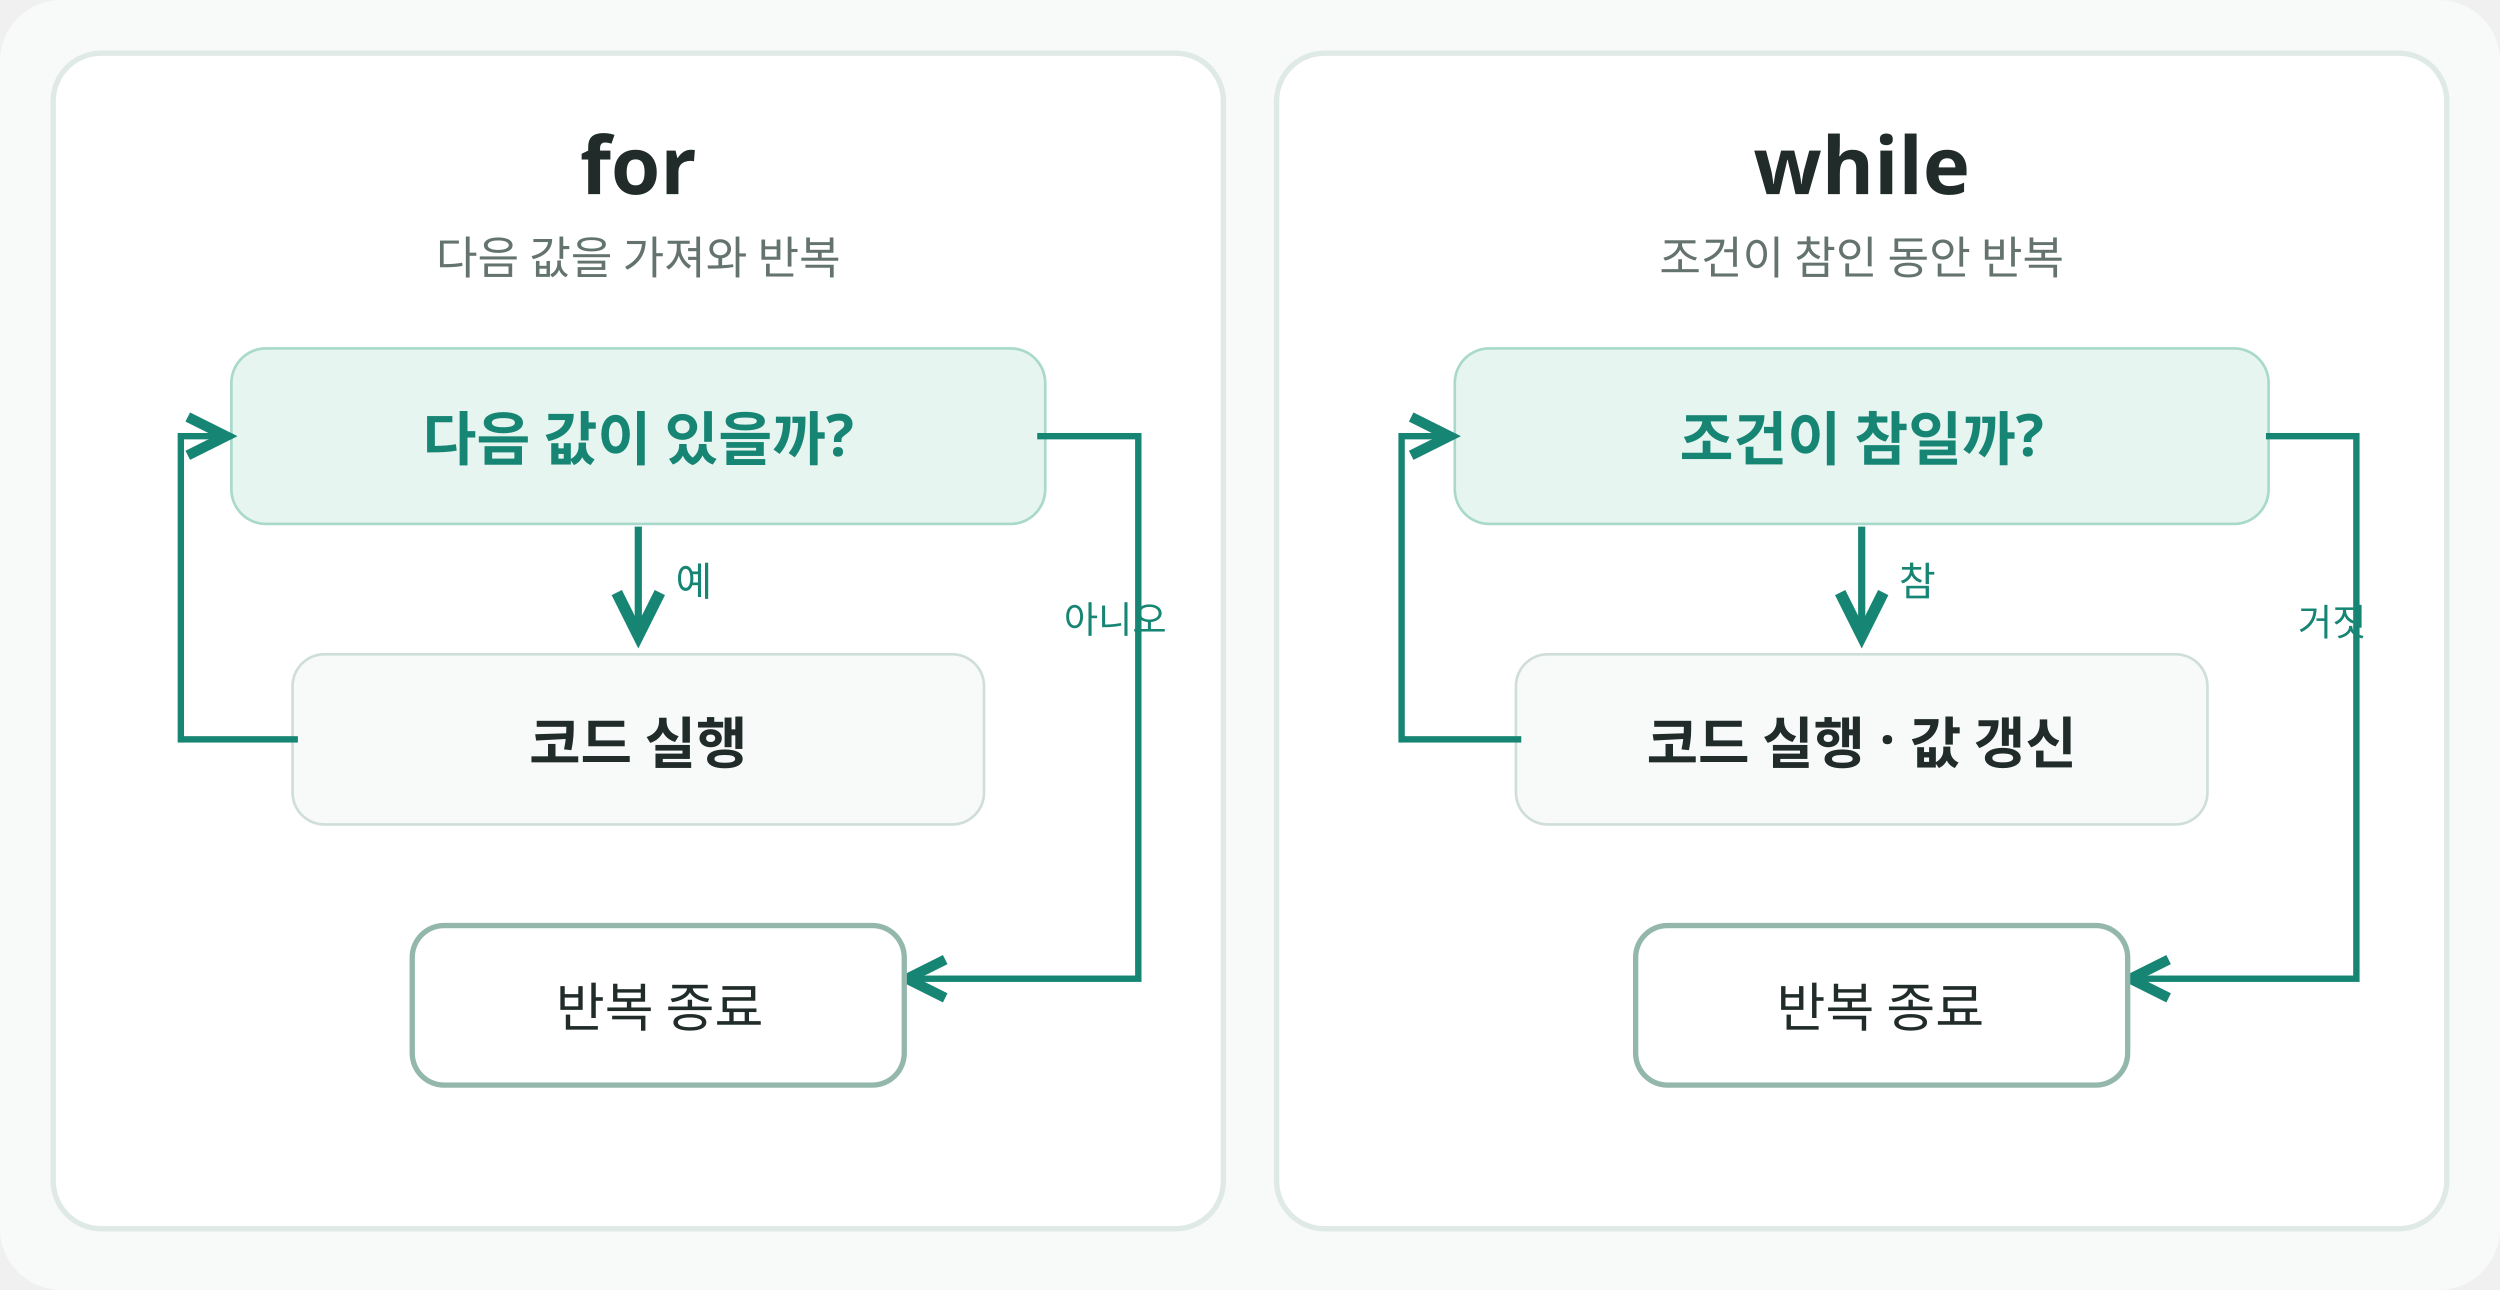
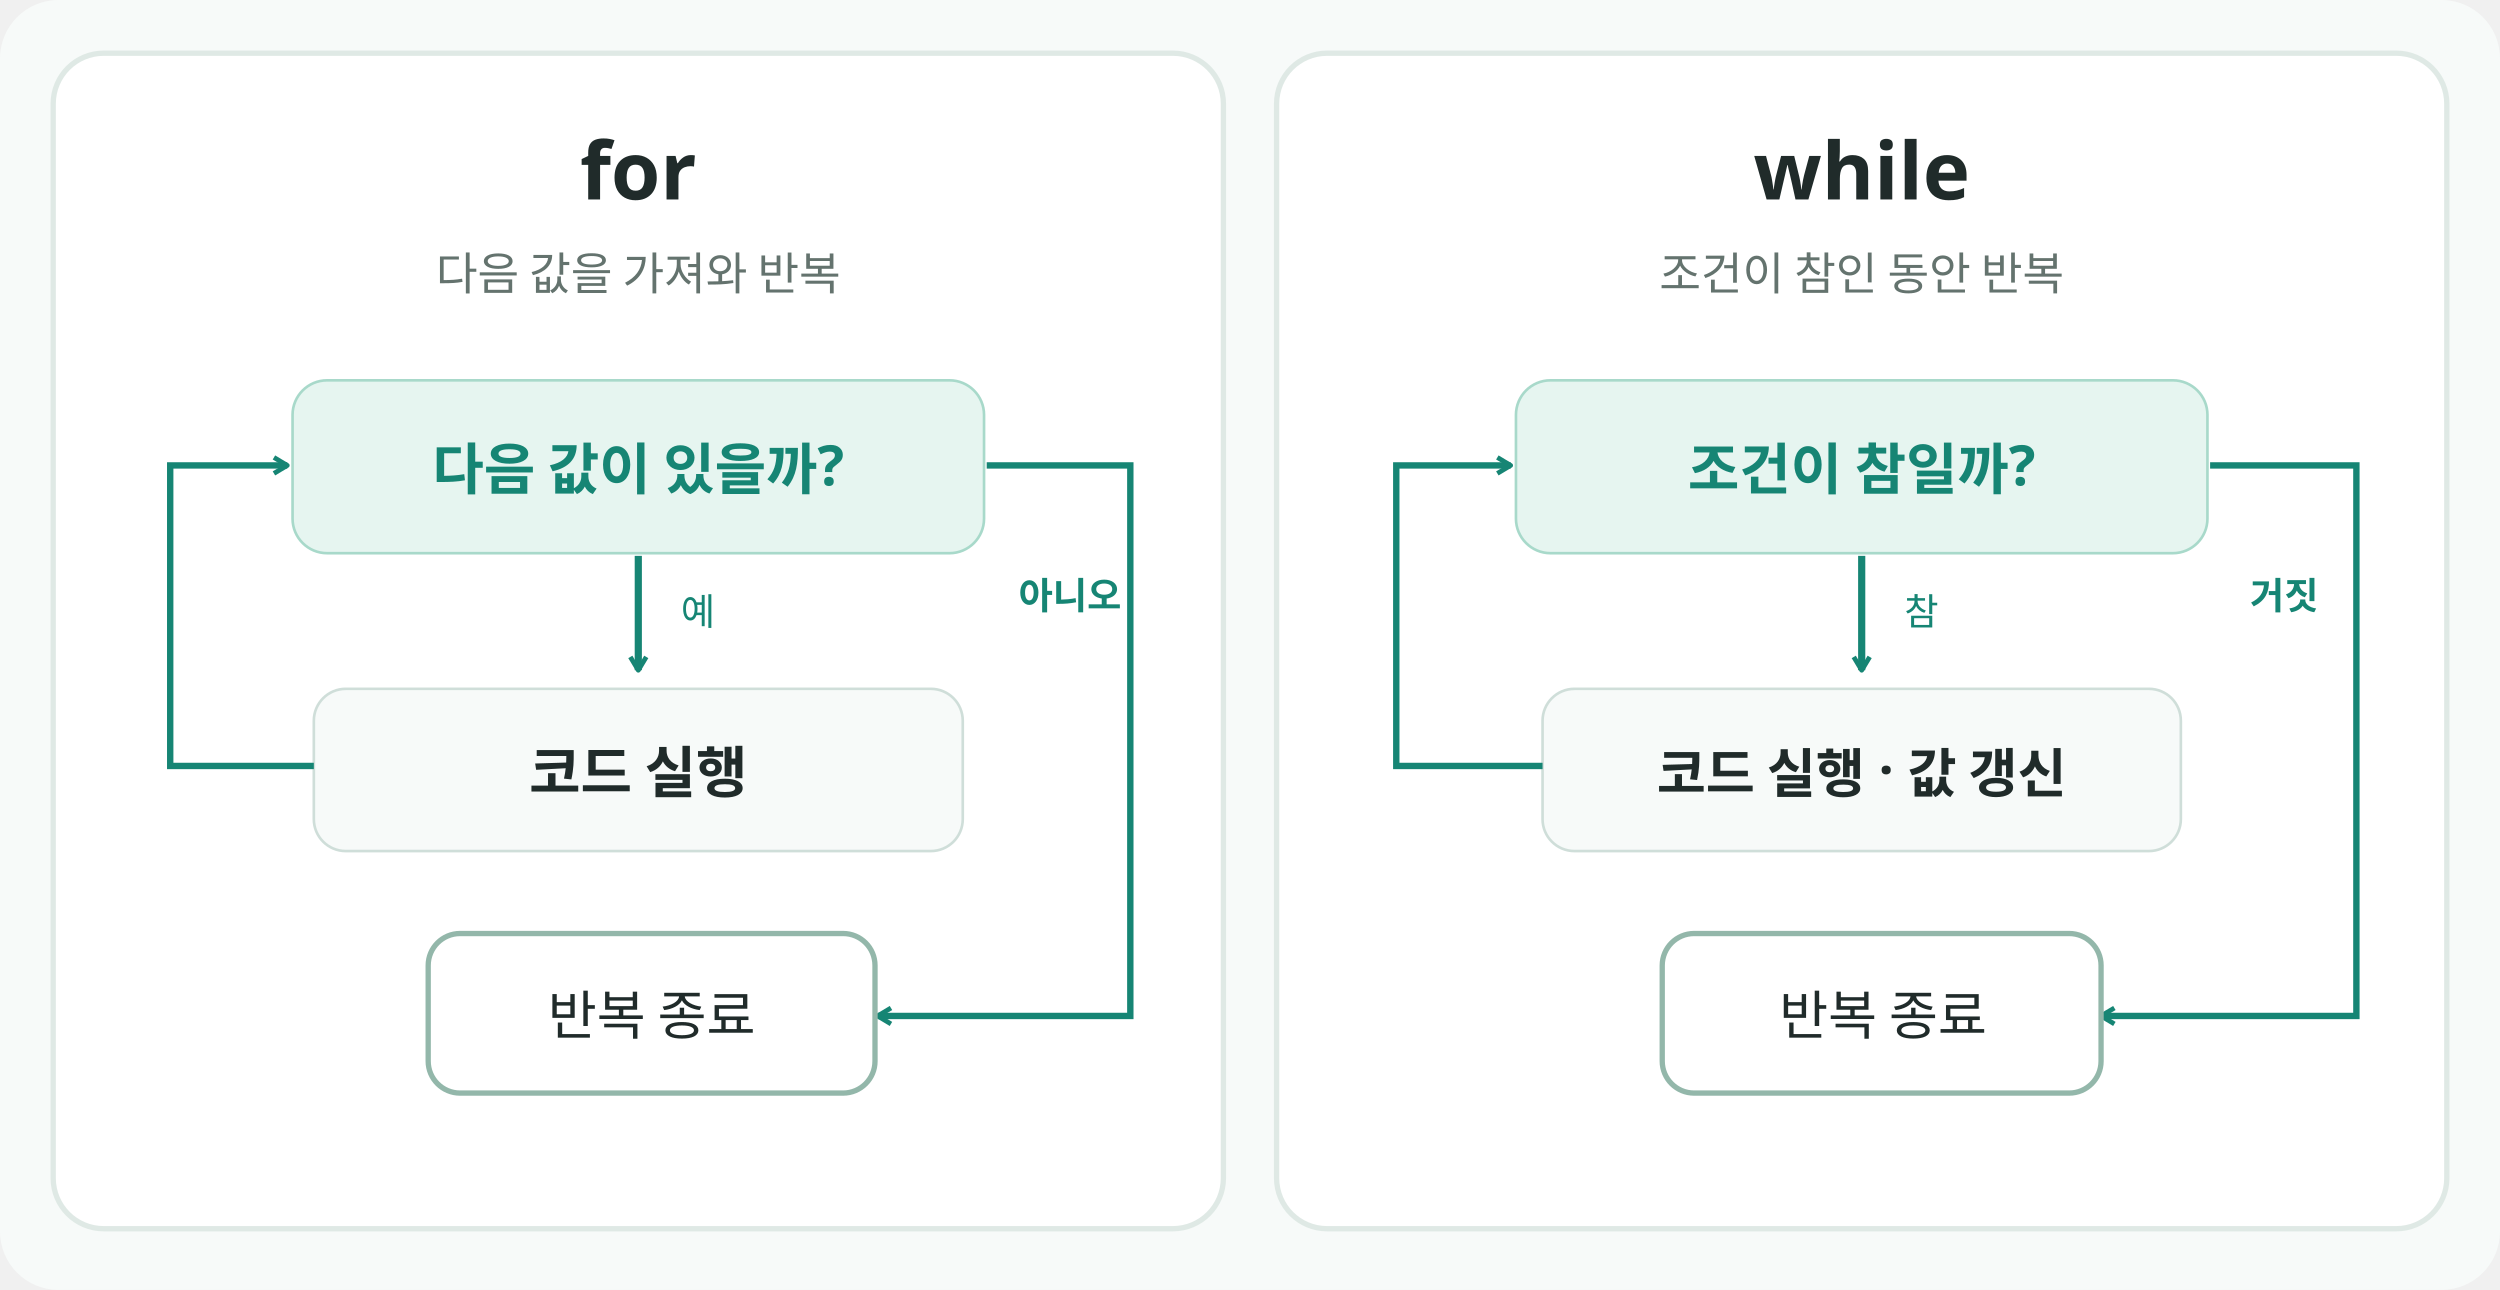
- <svg xmlns="http://www.w3.org/2000/svg" width="940" height="485" viewBox="0 0 940 485" role="img" aria-labelledby="title desc">
+ <svg xmlns="http://www.w3.org/2000/svg" viewBox="0 0 940 485" width="940" height="485" role="img" aria-labelledby="loop-title loop-desc">
  <defs>
-     <marker id="arrow" markerWidth="9" markerHeight="9" refX="7" refY="4" orient="auto">
-       <path d="M1 1 L7 4 L1 7" fill="none" stroke="#168574" stroke-width="1.6" />
+     <marker id="loop-arrow" markerWidth="8" markerHeight="8" refX="6" refY="4" orient="auto" markerUnits="userSpaceOnUse">
+       <path d="M1 1 L6 4 L1 7" stroke="#168574" stroke-width="1.8" stroke-linejoin="round" fill="none" />
    </marker>
  </defs>
-   <rect width="940" height="485" rx="23" fill="#f7faf9" />
-   <rect x="20" y="20" width="440" height="442" rx="18" fill="#ffffff" stroke="#dfe9e5" stroke-width="2" />
-   <rect x="480" y="20" width="440" height="442" rx="18" fill="#ffffff" stroke="#dfe9e5" stroke-width="2" />
-   <text x="240" y="73" font-size="30" font-weight="750" fill="#202b2a" text-anchor="middle" font-family="sans-serif">for</text>
-   <text x="700" y="73" font-size="30" font-weight="750" fill="#202b2a" text-anchor="middle" font-family="sans-serif">while</text>
-   <text x="240" y="103" font-size="17" fill="#64736e" text-anchor="middle" font-family="sans-serif">다음 값을 가져와 반복</text>
-   <text x="700" y="103" font-size="17" fill="#64736e" text-anchor="middle" font-family="sans-serif">조건이 참인 동안 반복</text>
-   <rect x="87" y="131" width="306" height="66" rx="13" fill="#e6f5f0" stroke="#a8d9ca" />
-   <text x="240" y="173" font-size="22" font-weight="700" fill="#168574" text-anchor="middle" font-family="sans-serif">다음 값이 있을까?</text>
-   <path d="M240 198 V239" stroke="#168574" stroke-width="2.7" marker-end="url(#arrow)" fill="none" />
-   <text x="254" y="224" font-size="15" fill="#168574" font-family="sans-serif">예</text>
-   <rect x="110" y="246" width="260" height="64" rx="12" fill="#f7faf9" stroke="#cfded9" />
-   <text x="240" y="287" font-size="21" font-weight="650" text-anchor="middle" fill="#202b2a" font-family="sans-serif">코드 실행</text>
-   <path d="M112 278 H68 V164 H85" stroke="#168574" stroke-width="2.4" marker-end="url(#arrow)" fill="none" />
-   <path d="M390 164 H428 V368 H341" stroke="#168574" stroke-width="2.4" marker-end="url(#arrow)" fill="none" />
-   <text x="400" y="238" font-size="14" fill="#168574" font-family="sans-serif">아니오</text>
-   <rect x="155" y="348" width="185" height="60" rx="12" fill="#fff" stroke="#93b7aa" stroke-width="2" />
-   <text x="248" y="386" font-size="20" text-anchor="middle" fill="#202b2a" font-family="sans-serif">반복 종료</text>
-   <rect x="547" y="131" width="306" height="66" rx="13" fill="#e6f5f0" stroke="#a8d9ca" />
-   <text x="700" y="173" font-size="22" font-weight="700" fill="#168574" text-anchor="middle" font-family="sans-serif">조건이 참일까?</text>
-   <path d="M700 198 V239" stroke="#168574" stroke-width="2.7" marker-end="url(#arrow)" fill="none" />
-   <text x="714" y="224" font-size="15" fill="#168574" font-family="sans-serif">참</text>
-   <rect x="570" y="246" width="260" height="64" rx="12" fill="#f7faf9" stroke="#cfded9" />
-   <text x="700" y="287" font-size="21" font-weight="650" text-anchor="middle" fill="#202b2a" font-family="sans-serif">코드 실행 · 값 갱신</text>
-   <path d="M572 278 H527 V164 H545" stroke="#168574" stroke-width="2.4" marker-end="url(#arrow)" fill="none" />
-   <path d="M852 164 H886 V368 H801" stroke="#168574" stroke-width="2.4" marker-end="url(#arrow)" fill="none" />
-   <text x="864" y="239" font-size="14" fill="#168574" font-family="sans-serif">거짓</text>
-   <rect x="615" y="348" width="185" height="60" rx="12" fill="#fff" stroke="#93b7aa" stroke-width="2" />
-   <text x="707" y="386" font-size="20" text-anchor="middle" fill="#202b2a" font-family="sans-serif">반복 종료</text>
+   <rect width="940" height="485" rx="22" fill="#F7FAF9" />
+   <g font-family="'Apple SD Gothic Neo','Noto Sans KR','Malgun Gothic',sans-serif" text-anchor="middle">
+     <rect x="20" y="20" width="440" height="442" rx="19" fill="#fff" stroke="#DFE9E5" stroke-width="2" />
+     <rect x="480" y="20" width="440" height="442" rx="19" fill="#fff" stroke="#DFE9E5" stroke-width="2" />
+     <text x="240" y="75" font-size="30" font-weight="750" fill="#202B2A">for</text>
+     <text x="700" y="75" font-size="30" font-weight="750" fill="#202B2A">while</text>
+     <text x="240" y="109" font-size="17" fill="#64736E">다음 값을 가져와 반복</text>
+     <text x="700" y="109" font-size="17" fill="#64736E">조건이 참인 동안 반복</text>
+     <rect x="110" y="143" width="260" height="65" rx="13" fill="#E6F5F0" stroke="#A8D9CA" />
+     <rect x="570" y="143" width="260" height="65" rx="13" fill="#E6F5F0" stroke="#A8D9CA" />
+     <text x="240" y="184" font-size="21" font-weight="700" fill="#168574">다음 값이 있을까?</text>
+     <text x="700" y="184" font-size="21" font-weight="700" fill="#168574">조건이 참일까?</text>
+     <path d="M240 209 V252" fill="none" stroke="#168574" stroke-width="2.7" marker-end="url(#loop-arrow)" />
+     <path d="M700 209 V252" fill="none" stroke="#168574" stroke-width="2.7" marker-end="url(#loop-arrow)" />
+     <text x="256" y="235" text-anchor="start" font-size="14" fill="#168574">예</text>
+     <text x="716" y="235" text-anchor="start" font-size="14" fill="#168574">참</text>
+     <rect x="118" y="259" width="244" height="61" rx="12" fill="#F7FAF9" stroke="#CFDED9" />
+     <rect x="580" y="259" width="240" height="61" rx="12" fill="#F7FAF9" stroke="#CFDED9" />
+     <text x="240" y="298" font-size="21" font-weight="650" fill="#202B2A">코드 실행</text>
+     <text x="700" y="298" font-size="20" font-weight="650" fill="#202B2A">코드 실행 · 값 갱신</text>
+     <path d="M118 288 H64 V175 H108" fill="none" stroke="#168574" stroke-width="2.4" marker-end="url(#loop-arrow)" />
+     <path d="M580 288 H525 V175 H568" fill="none" stroke="#168574" stroke-width="2.4" marker-end="url(#loop-arrow)" />
+     <path d="M371 175 H425 V382 H330" fill="none" stroke="#168574" stroke-width="2.4" marker-end="url(#loop-arrow)" />
+     <path d="M831 175 H886 V382 H790" fill="none" stroke="#168574" stroke-width="2.4" marker-end="url(#loop-arrow)" />
+     <text x="383" y="229" text-anchor="start" font-size="14" font-weight="600" fill="#168574">아니오</text>
+     <text x="846" y="229" text-anchor="start" font-size="14" font-weight="600" fill="#168574">거짓</text>
+     <rect x="161" y="351" width="168" height="60" rx="12" fill="#fff" stroke="#93B7AA" stroke-width="2" />
+     <rect x="625" y="351" width="165" height="60" rx="12" fill="#fff" stroke="#93B7AA" stroke-width="2" />
+     <text x="245" y="389" font-size="20" fill="#202B2A">반복 종료</text>
+     <text x="708" y="389" font-size="20" fill="#202B2A">반복 종료</text>
+   </g>
</svg>
